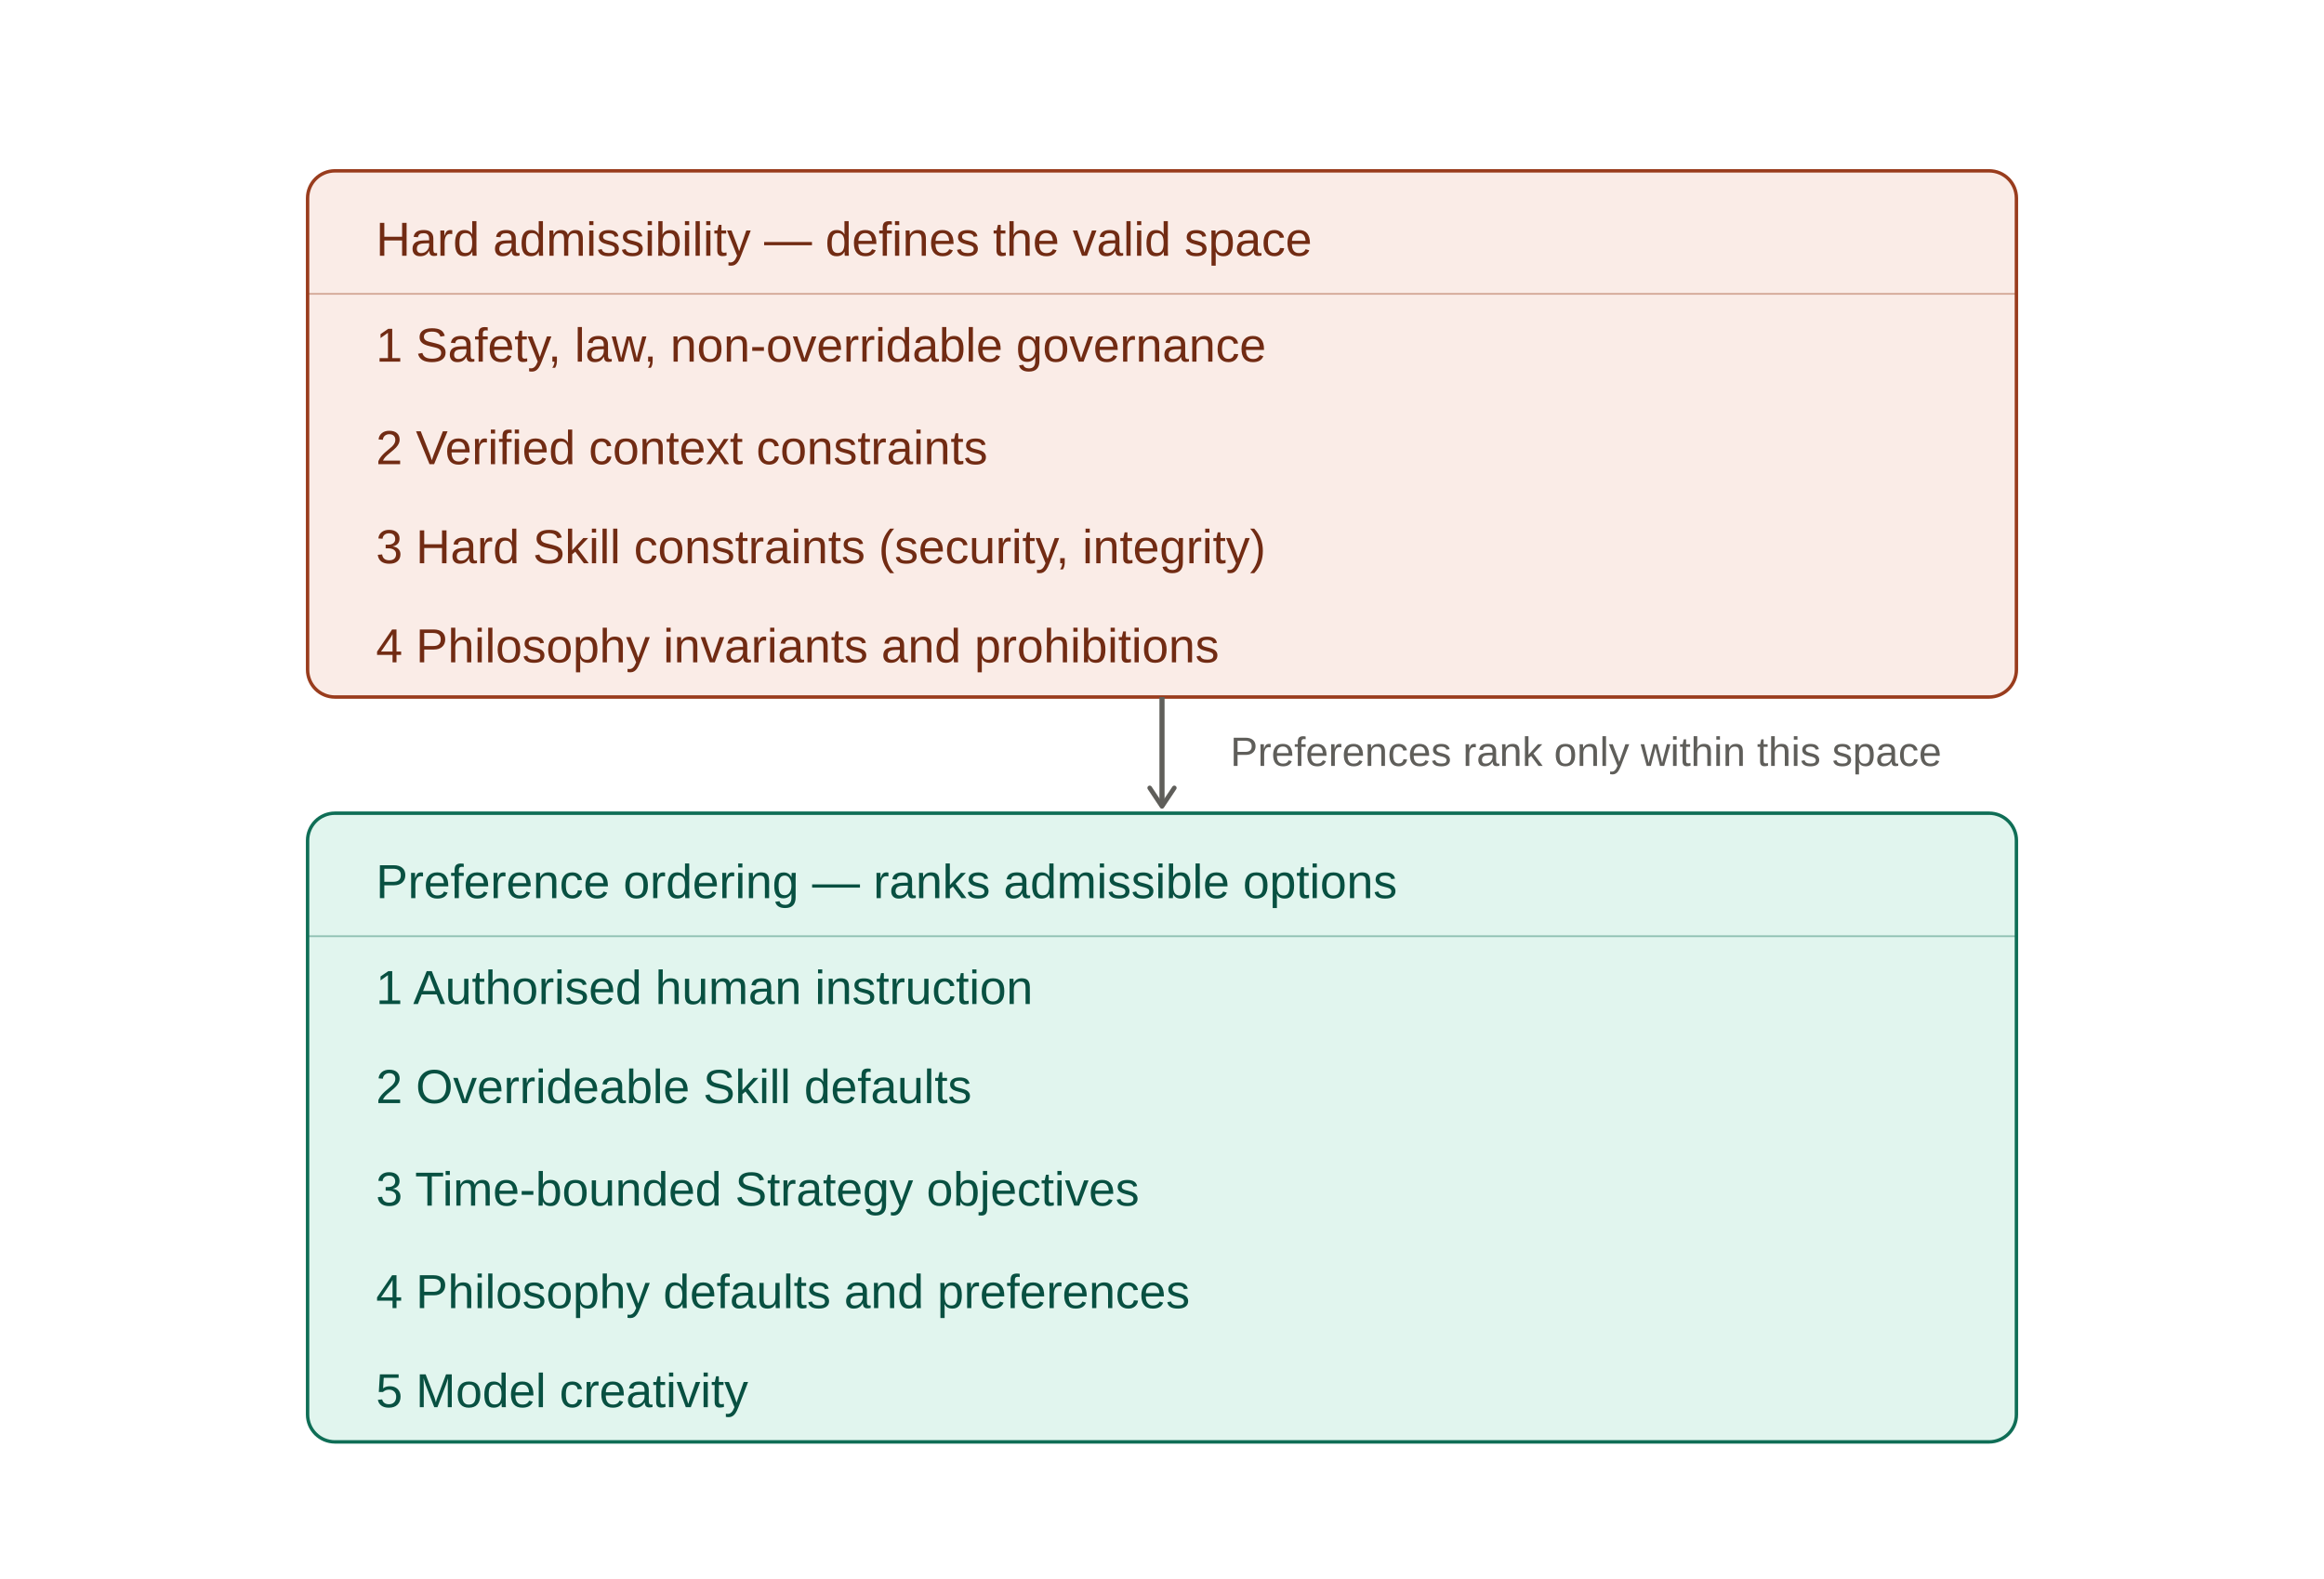
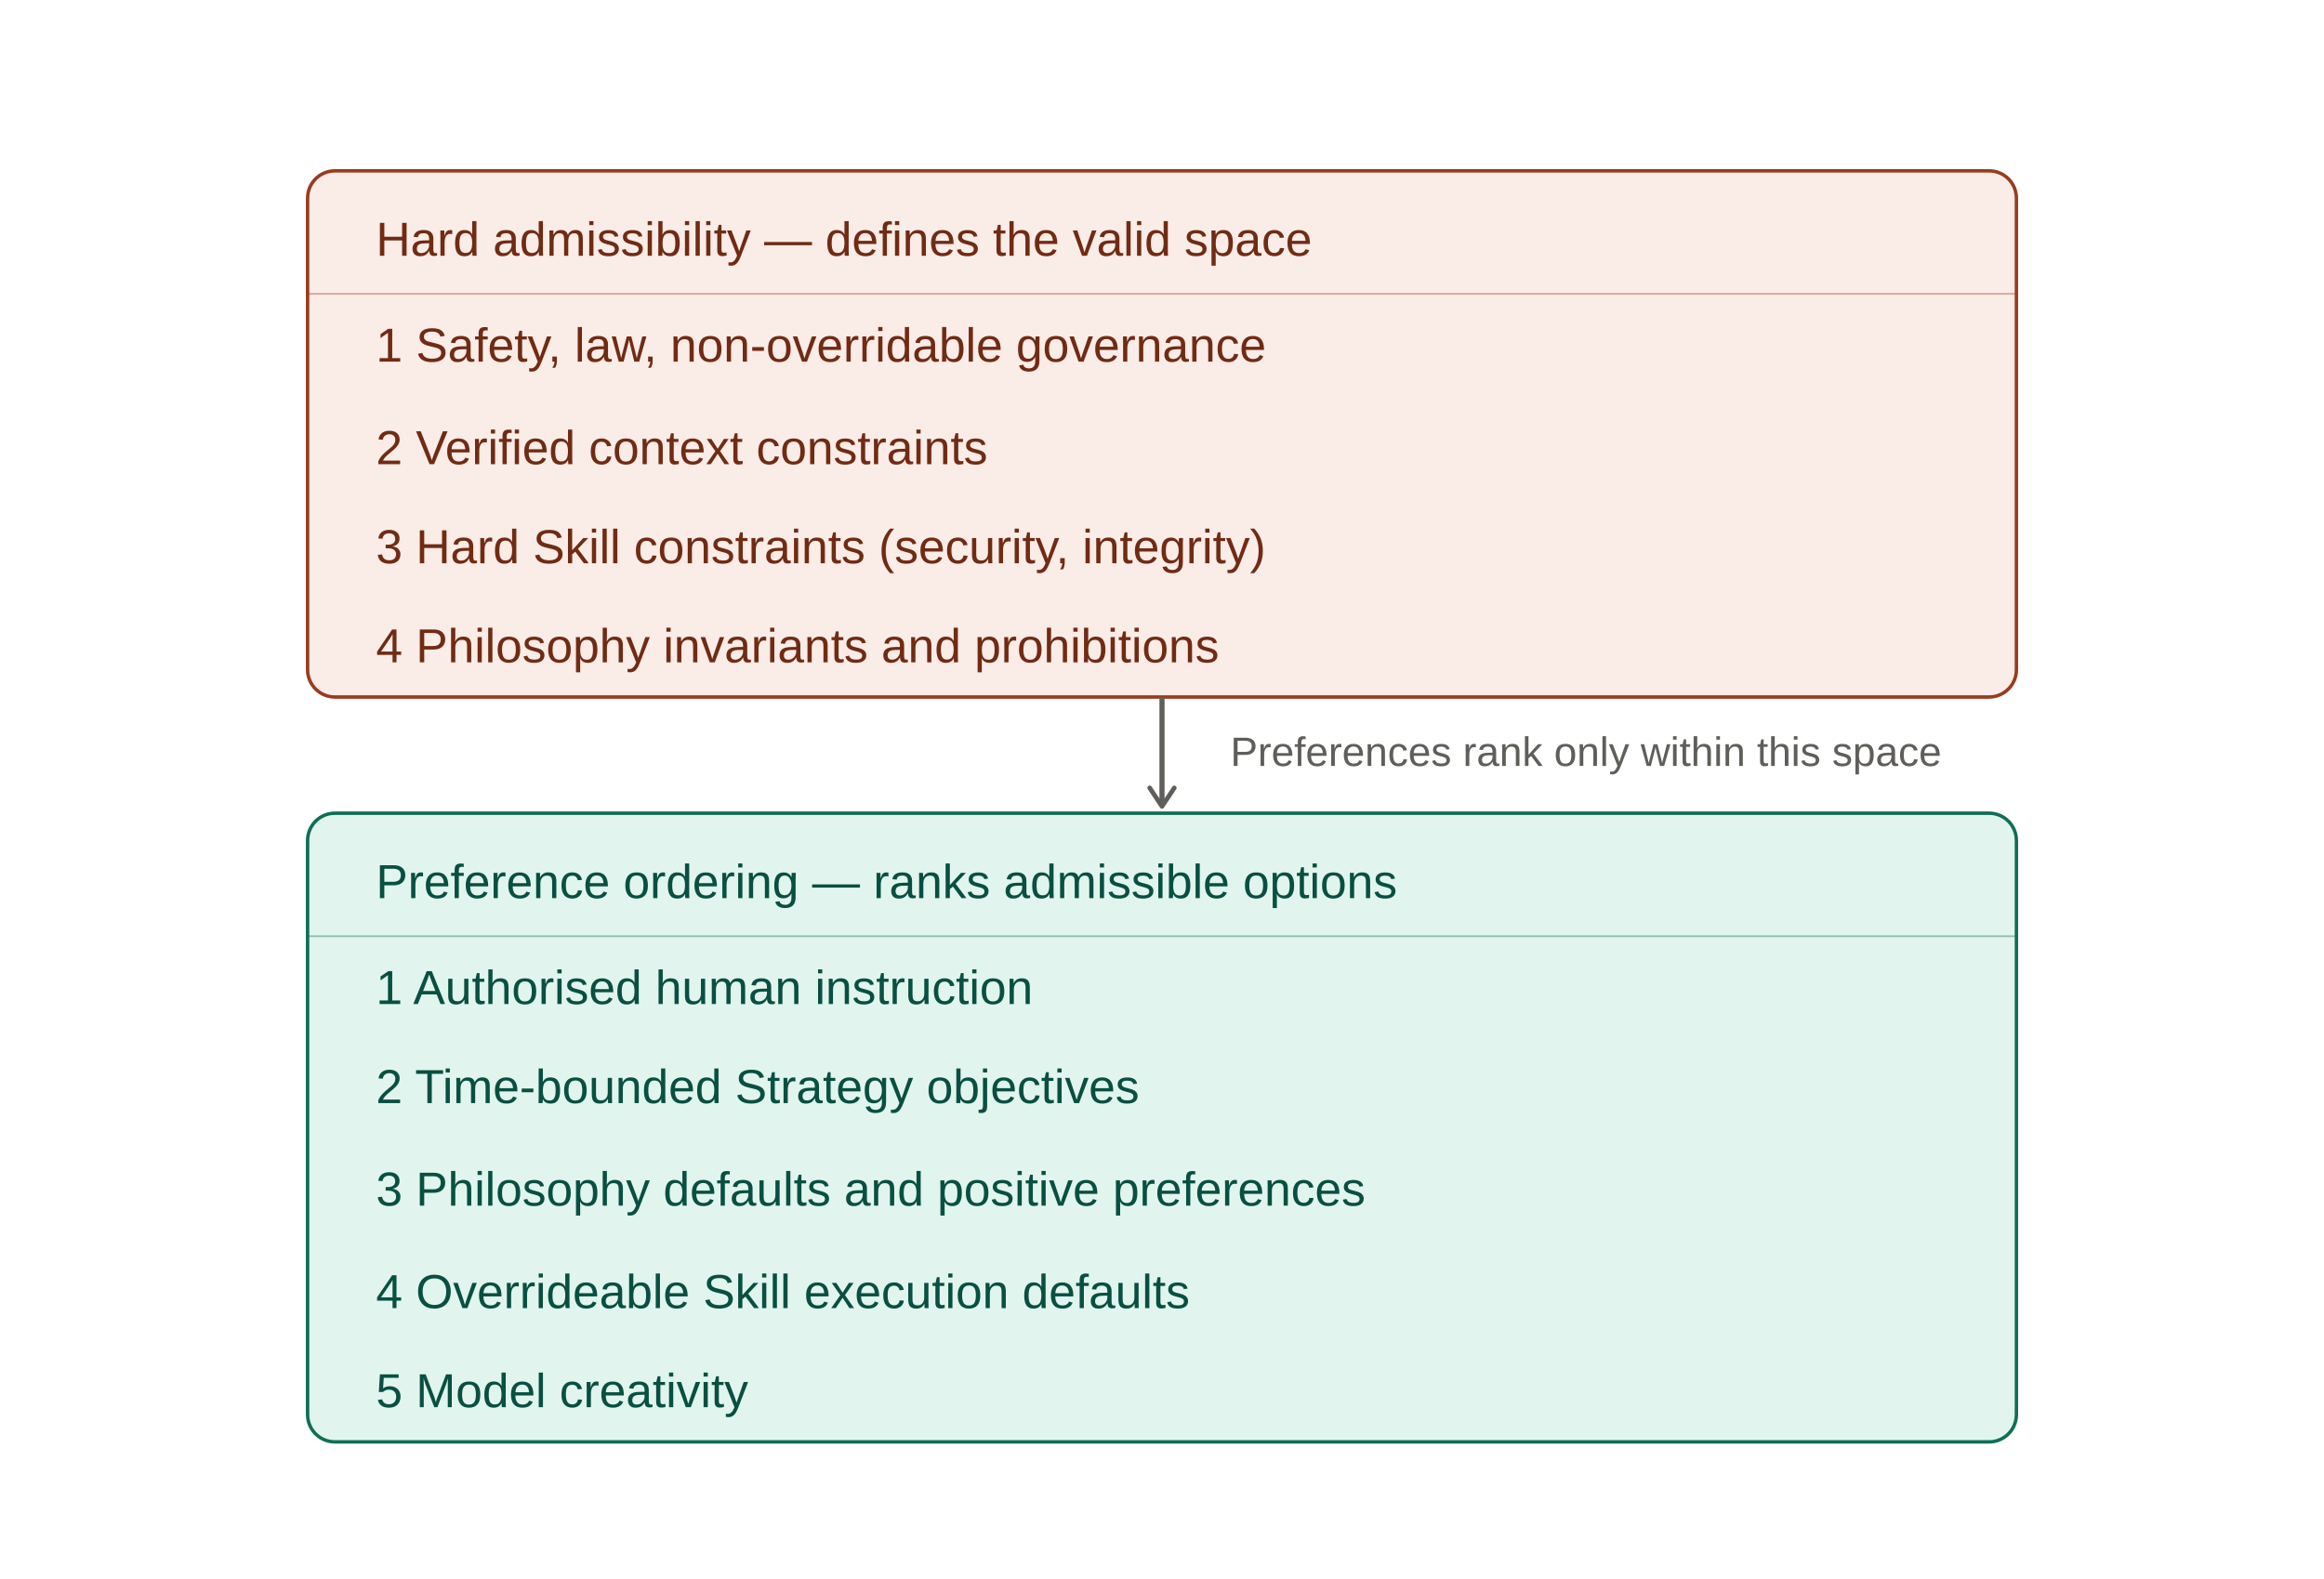
<svg xmlns="http://www.w3.org/2000/svg" width="680" viewBox="0 0 680 462" role="img" aria-label="Hard admissibility boundaries versus preference ordering">
  <style>
text{font-family:'Helvetica Neue',Arial,sans-serif}
.ts{font-weight:400;font-size:12px;fill:#5F5E5A}
.coral{fill:#FAECE7;stroke:#993C1D;stroke-width:1}.teal{fill:#E1F5EE;stroke:#0F6E56;stroke-width:1}
.coral-th{font-weight:500;font-size:14px;fill:#712B13}.coral-t{font-weight:400;font-size:14px;fill:#712B13}
.teal-th{font-weight:500;font-size:14px;fill:#085041}.teal-t{font-weight:400;font-size:14px;fill:#085041}
.arr{stroke:#5F5E5A;stroke-width:1.5;fill:none}
</style>
  <defs>
    <marker id="a" viewBox="0 0 10 10" refX="8" refY="5" markerWidth="6" markerHeight="6" orient="auto-start-reverse">
      <path d="M2 1L8 5L2 9" fill="none" stroke="#5F5E5A" stroke-width="1.5" stroke-linecap="round" stroke-linejoin="round" />
    </marker>
  </defs>
  <rect class="coral" x="90" y="50" width="500" height="154" rx="8" />
  <text class="coral-th" x="110" y="70" dominant-baseline="central">Hard admissibility — defines the valid space</text>
  <line x1="90" y1="86" x2="590" y2="86" stroke="#993C1D" stroke-width="0.5" stroke-opacity="0.4" />
  <text class="coral-t" x="110" y="101" dominant-baseline="central">1   Safety, law, non-overridable governance</text>
  <text class="coral-t" x="110" y="131" dominant-baseline="central">2   Verified context constraints</text>
  <text class="coral-t" x="110" y="160" dominant-baseline="central">3   Hard Skill constraints (security, integrity)</text>
  <text class="coral-t" x="110" y="189" dominant-baseline="central">4   Philosophy invariants and prohibitions</text>
  <line class="arr" x1="340" y1="204" x2="340" y2="236" marker-end="url(#a)" />
  <text class="ts" x="360" y="220" dominant-baseline="central">Preferences rank only within this space</text>
  <rect class="teal" x="90" y="238" width="500" height="184" rx="8" />
  <text class="teal-th" x="110" y="258" dominant-baseline="central">Preference ordering — ranks admissible options</text>
  <line x1="90" y1="274" x2="590" y2="274" stroke="#0F6E56" stroke-width="0.5" stroke-opacity="0.4" />
  <text class="teal-t" x="110" y="289" dominant-baseline="central">1   Authorised human instruction</text>
-   <text class="teal-t" x="110" y="318" dominant-baseline="central">2   Overrideable Skill defaults</text>
-   <text class="teal-t" x="110" y="348" dominant-baseline="central">3   Time-bounded Strategy objectives</text>
-   <text class="teal-t" x="110" y="378" dominant-baseline="central">4   Philosophy defaults and preferences</text>
+   <text class="teal-t" x="110" y="318" dominant-baseline="central">2   Time-bounded Strategy objectives</text>
+   <text class="teal-t" x="110" y="348" dominant-baseline="central">3   Philosophy defaults and positive preferences</text>
+   <text class="teal-t" x="110" y="378" dominant-baseline="central">4   Overrideable Skill execution defaults</text>
  <text class="teal-t" x="110" y="407" dominant-baseline="central">5   Model creativity</text>
</svg>
